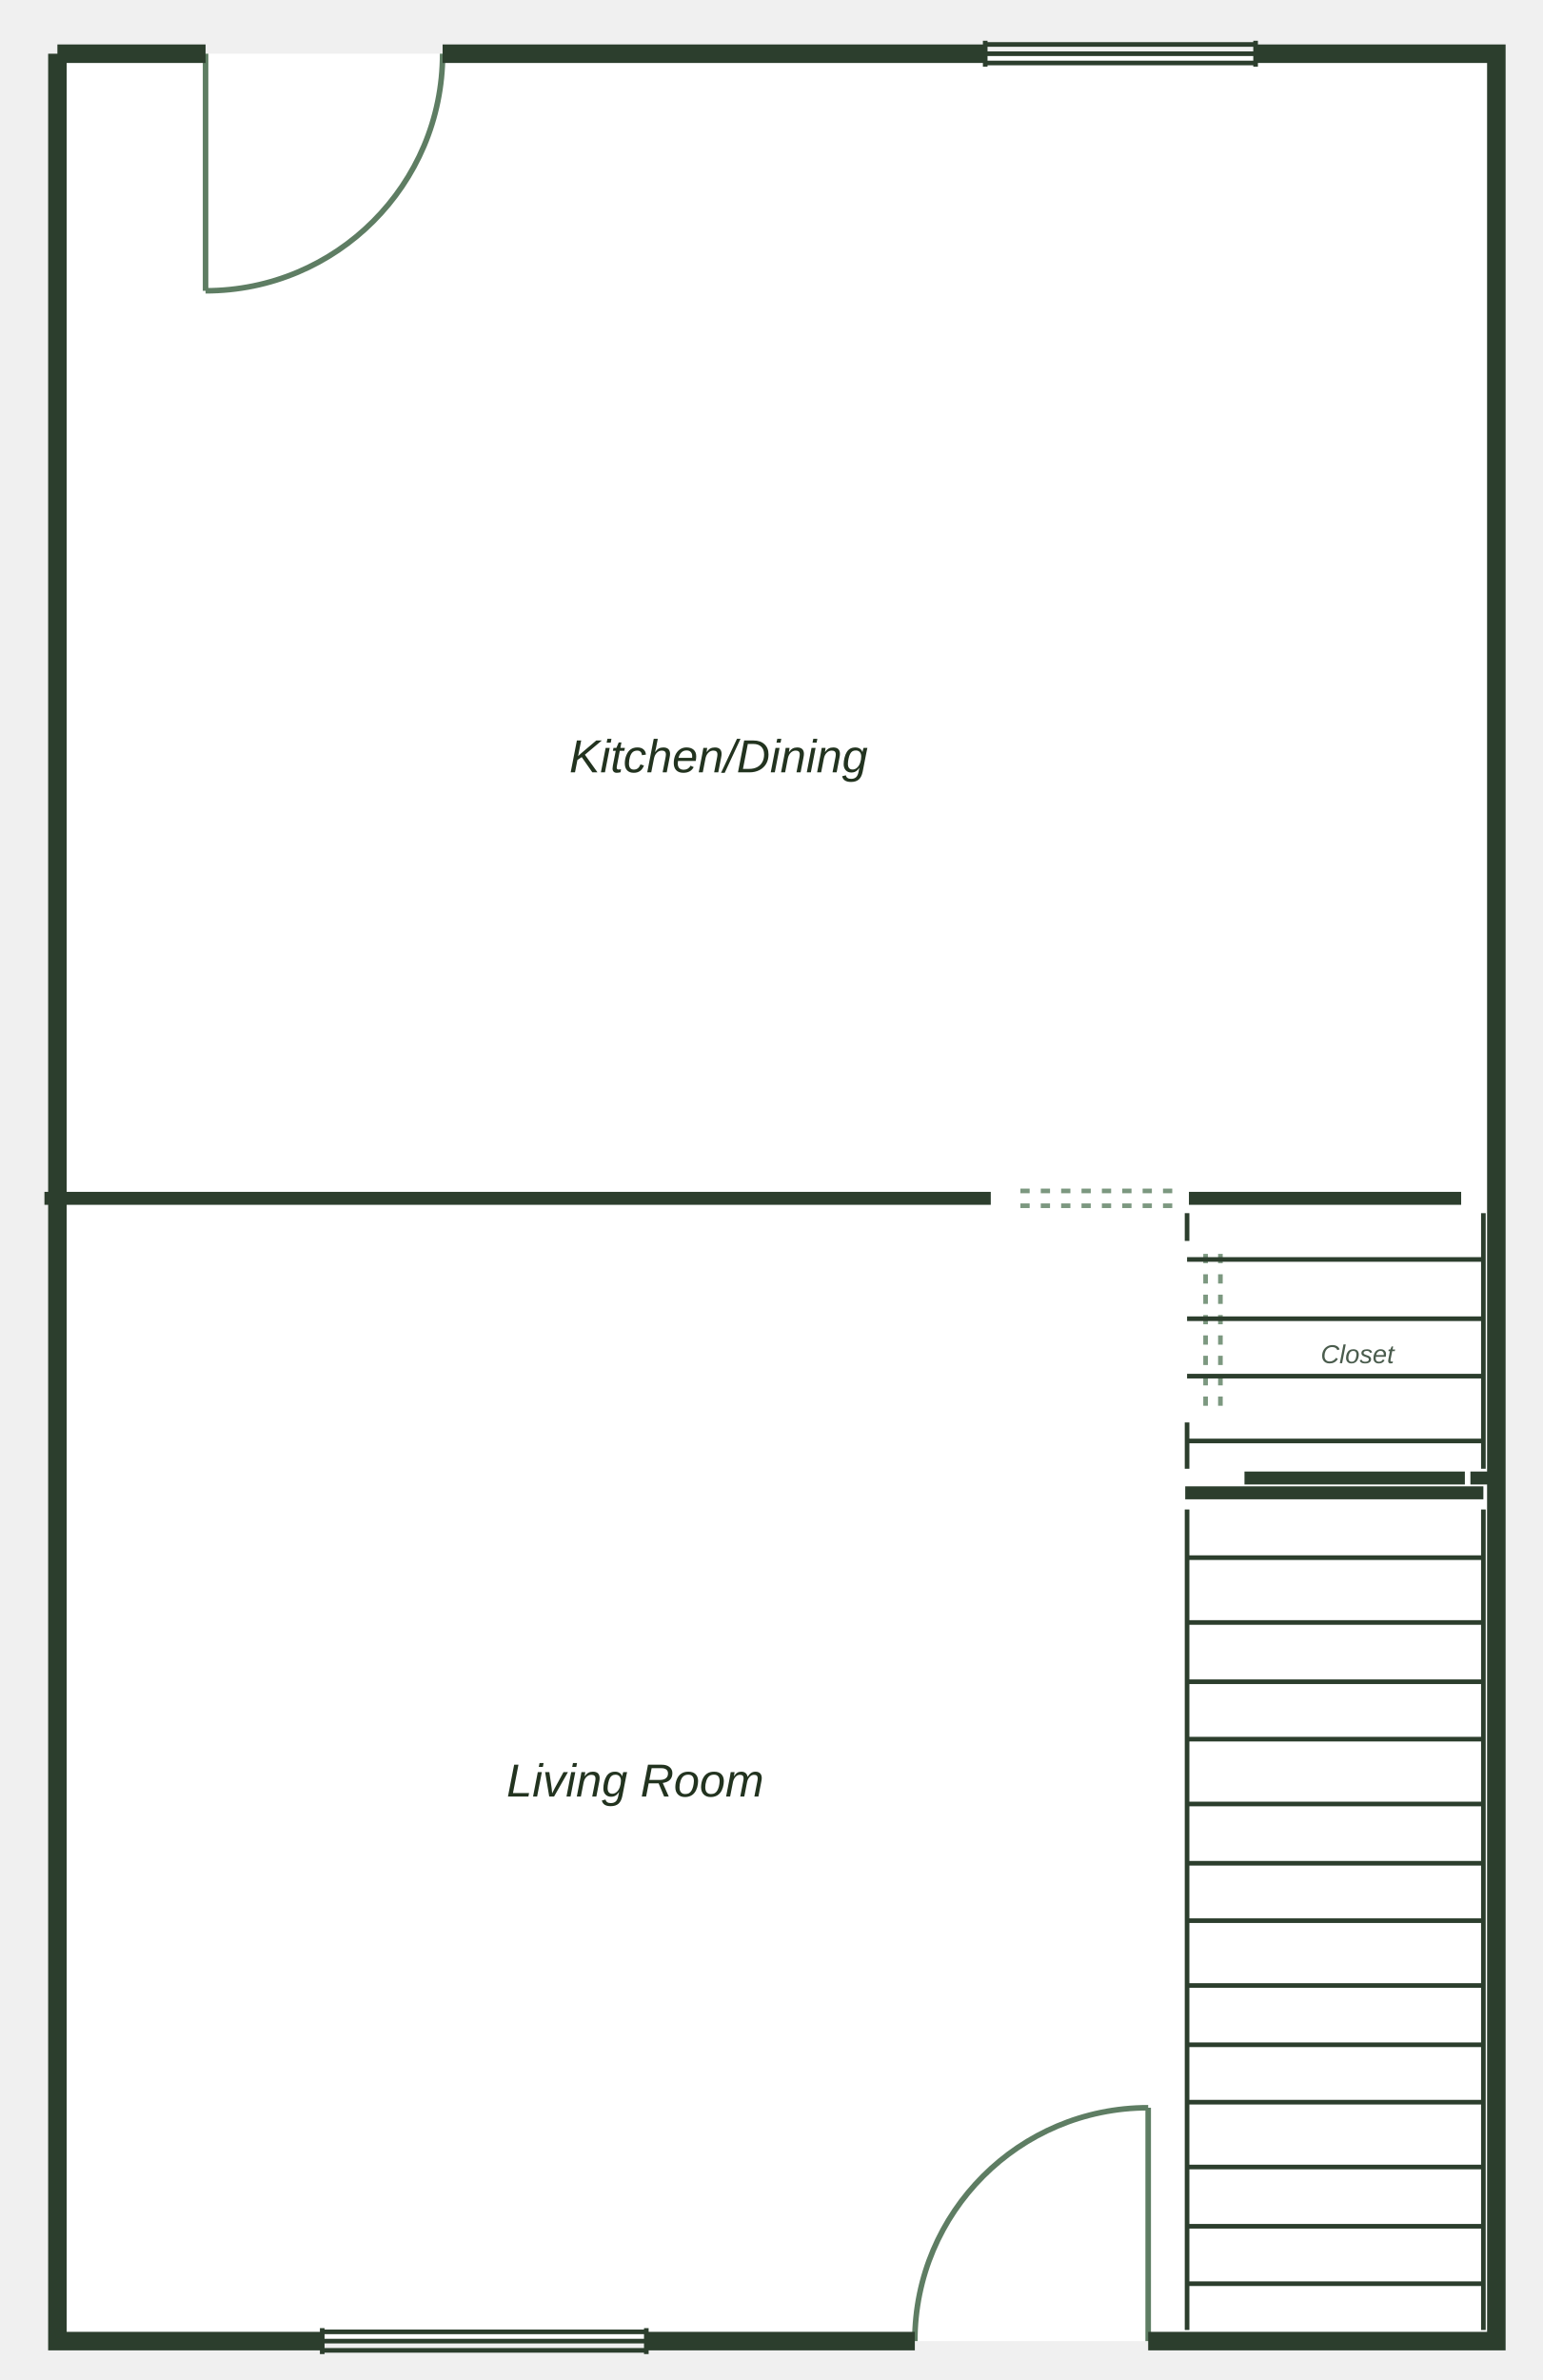
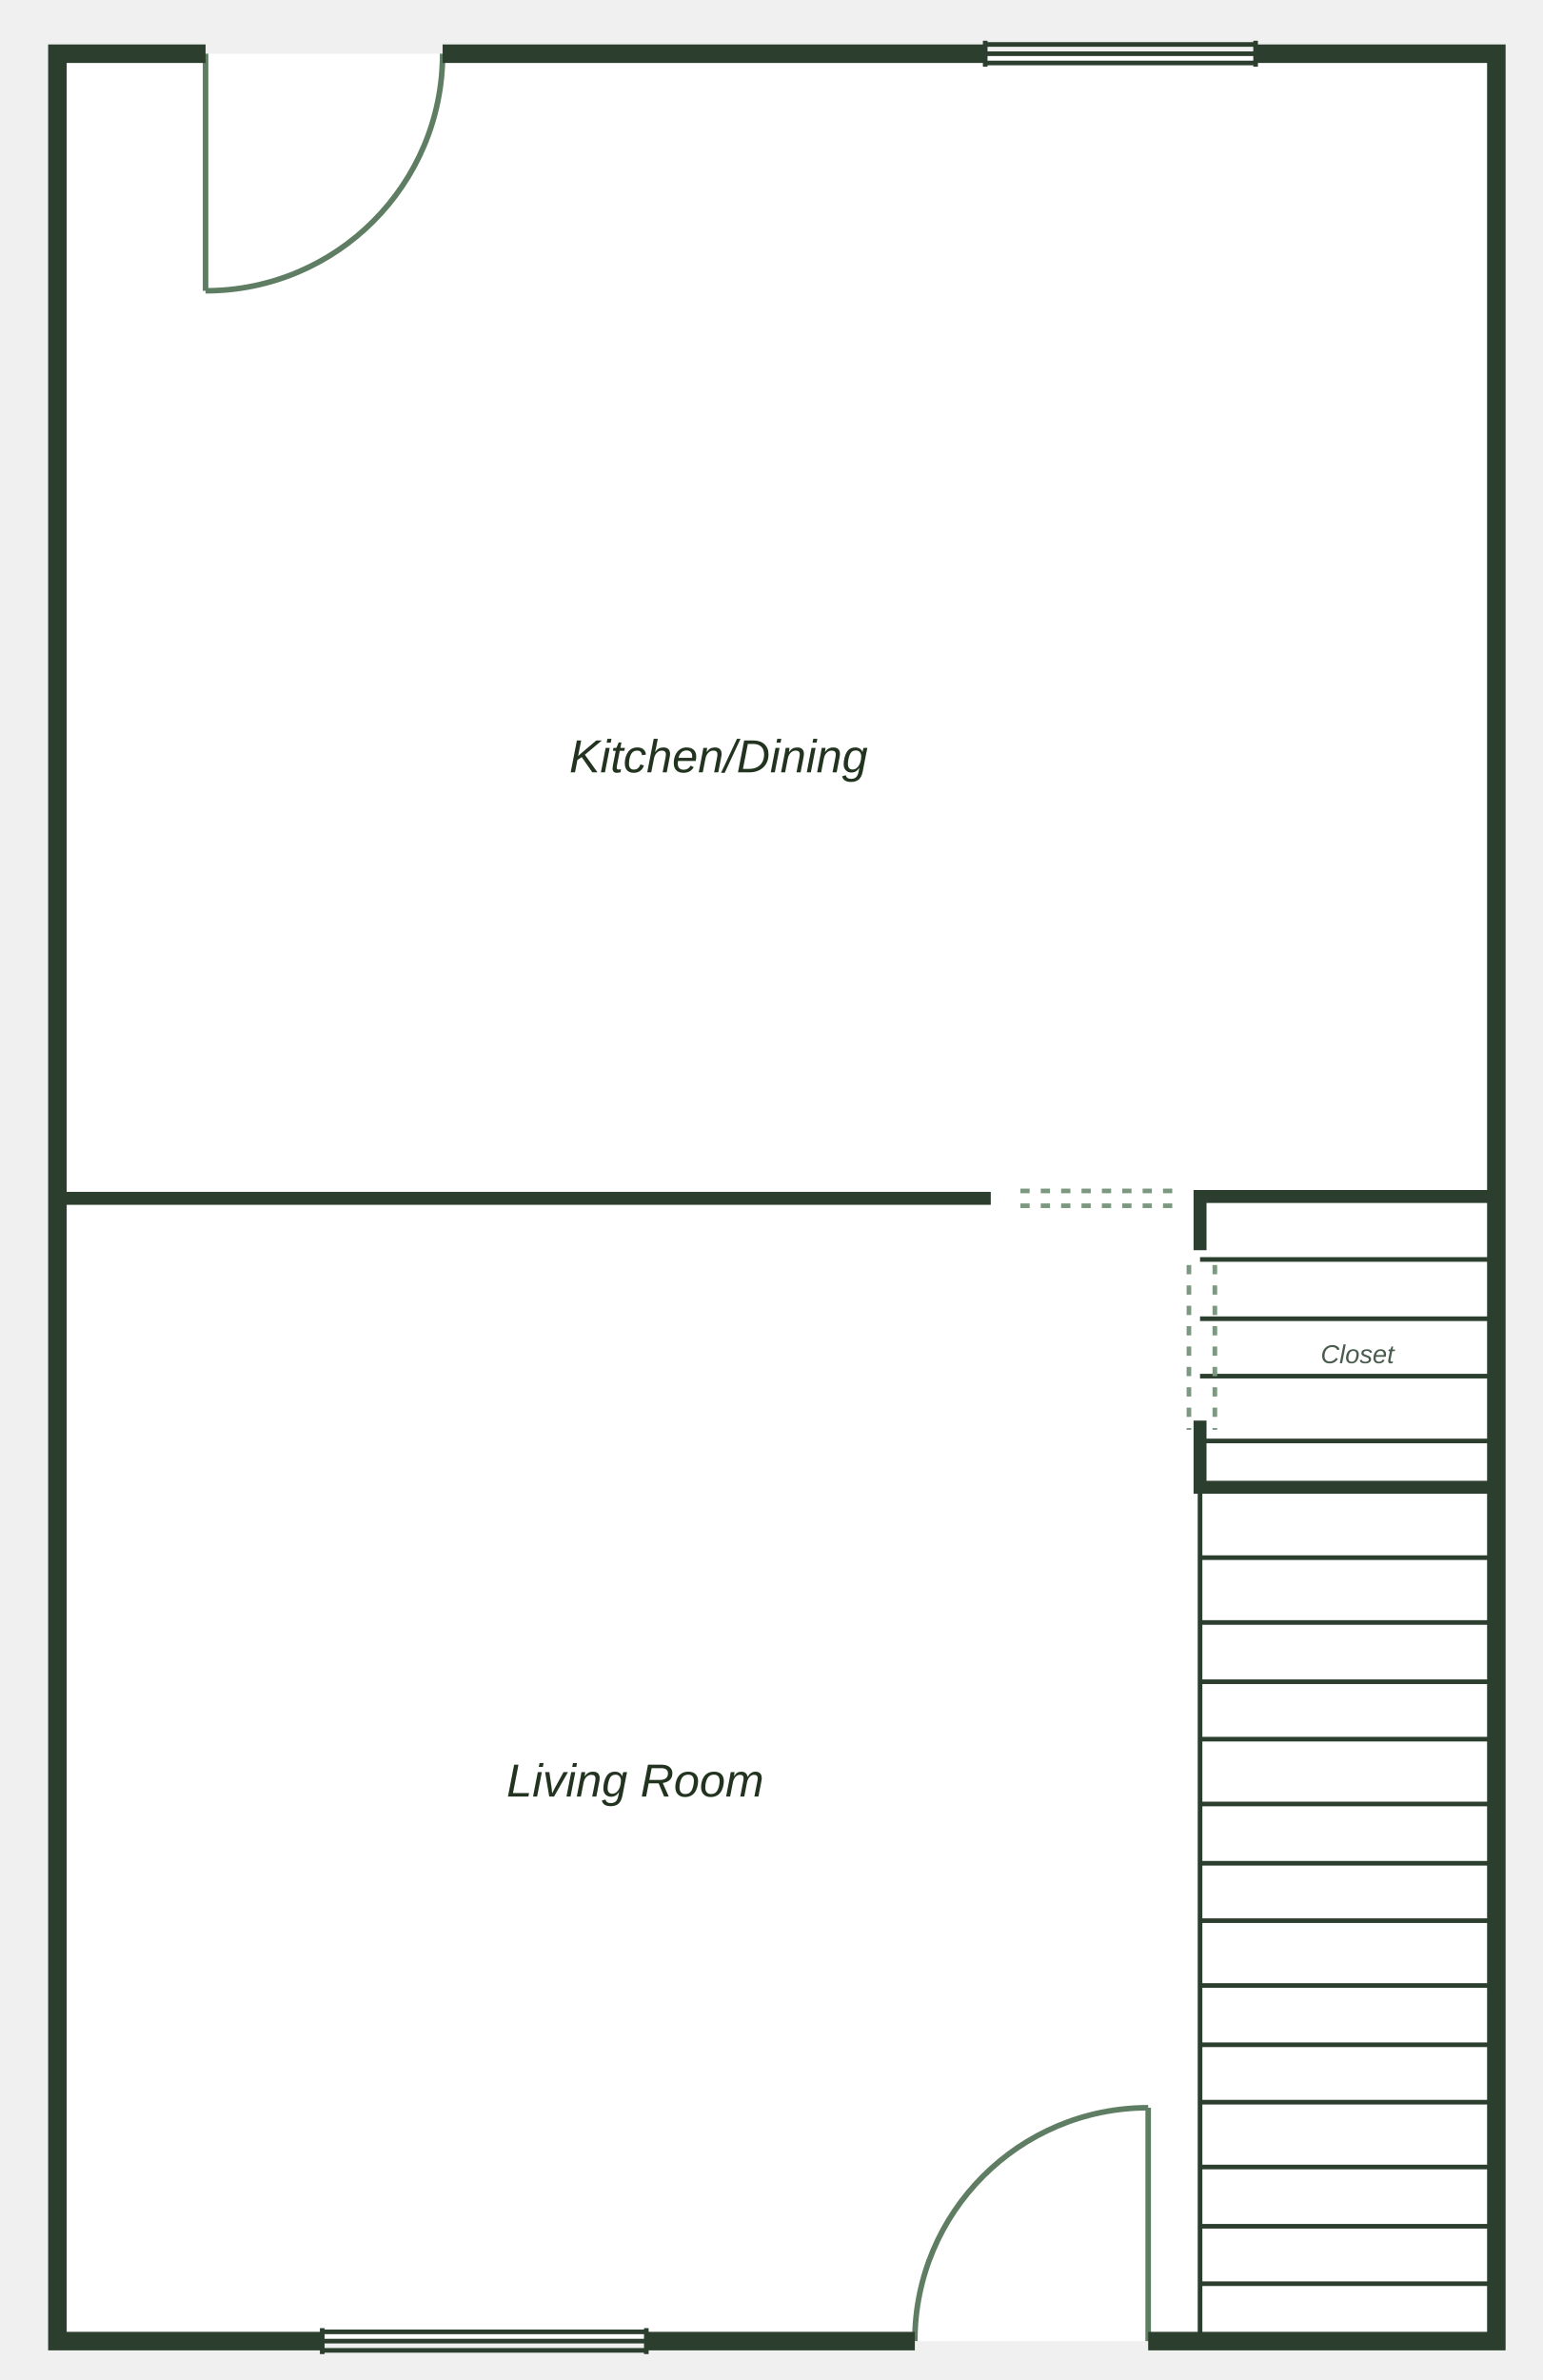
<svg xmlns="http://www.w3.org/2000/svg" width="833" height="1285" viewBox="0 0 833 1285" preserveAspectRatio="xMidYMid meet" role="img" aria-label="Carroll LaPlata Village two-bedroom townhouse, main level floor plan with kitchen/dining, living room, closet and stairs">
  <defs>
    <style>
    .fp{fill:#FFFFFF}
    .w{fill:none;stroke:#2C3E2D;stroke-width:7;stroke-linecap:butt}
    .wo{fill:none;stroke:#2C3E2D;stroke-width:10;stroke-linecap:butt}
    .d{fill:none;stroke:#7C9880;stroke-width:2.5;stroke-dasharray:5 6}
    .arc{fill:none;stroke:#5E7D63;stroke-width:3}
    .win{fill:none;stroke:#2C3E2D;stroke-width:2.5}
    .st{fill:none;stroke:#2C3E2D;stroke-width:2.5}
    .rm{fill:#22331F;font-family:'Helvetica Neue',Arial,sans-serif;font-size:25px;font-style:italic;text-anchor:middle}
    .cl{fill:#4A5C4D;font-family:'Helvetica Neue',Arial,sans-serif;font-size:18px;font-style:italic;text-anchor:middle}
    .sm{fill:#4A5C4D;font-family:'Helvetica Neue',Arial,sans-serif;font-size:14px;font-style:italic;text-anchor:middle}
  </style>
  </defs>
  <rect class="fp" x="31" y="29" width="777" height="1235" />
-   <path class="w" d="M24,647 H535 M642,647 H789 M672,798 H791 M794,798 H812" />
-   <path class="d" d="M551,643 H635 M551,651 H635 M651,677 V761 M659,677 V761" />
-   <path class="arc" d="M111,29 V157 M111,157 A128,128 0 0 0 239,29" />
+   <path class="w" d="M808,646 L648,646 L648,675 M31,647 L535,647 M808,803 L648,803 L648,767" />
+   <path class="d" d="M551,643 H635 M551,651 H635" />
+   <path class="arc" d="M111,29 V157 M239,29 A128,128 0 0 1 111,157" />
  <path class="win" d="M532,24 H678 M532,29 H678 M532,34 H678 M532,22 V36 M678,22 V36" />
  <path class="win" d="M174,1259 H349 M174,1264 H349 M174,1269 H349 M174,1257 V1271 M349,1257 V1271" />
  <path class="arc" d="M620,1264 V1138 M494,1264 A126,126 0 0 1 620,1138" />
-   <path class="w" d="M640,806 H801" />
-   <path class="st" d="M641,655 V670 M641,768 V793 M801,655 V793 M641,680 H801 M641,712 H801 M641,743 H801 M641,778 H801" />
-   <path class="st" d="M641,815 V1258 M801,815 V1258 M641,841 H801 M641,876 H801 M641,908 H801 M641,939 H801 M641,974 H801 M641,1006 H801 M641,1037 H801 M641,1072 H801 M641,1104 H801 M641,1135 H801 M641,1170 H801 M641,1202 H801 M641,1233 H801" />
-   <path class="wo" d="M31,29 H111 M239,29 H532 M678,29 H808 V1264 H620 M494,1264 H349 M174,1264 H31 V29" />
+   <path class="st" d="M648,646 V670 M648,768 V803 M808,646 V803 M648,680 H808 M648,712 H808 M648,743 H808 M648,778 H808" />
+   <path class="st" d="M648,803 V1264 M808,803 V1264 M648,841 H808 M648,876 H808 M648,908 H808 M648,939 H808 M648,974 H808 M648,1006 H808 M648,1037 H808 M648,1072 H808 M648,1104 H808 M648,1135 H808 M648,1170 H808 M648,1202 H808 M648,1233 H808" />
+   <path class="d" d="M642.0,683 V772" />
+   <path class="d" d="M656.0,683 V772" />
+   <path class="wo" d="M31,29 H111 M239,29 H532 M678,29 H808 V1264 H620 M494,1264 H349 M174,1264 H31 V29 H41" />
  <text class="rm" x="388" y="417">Kitchen/Dining</text>
  <text class="rm" x="343" y="970">Living Room</text>
  <text class="sm" x="733" y="736">Closet</text>
</svg>
